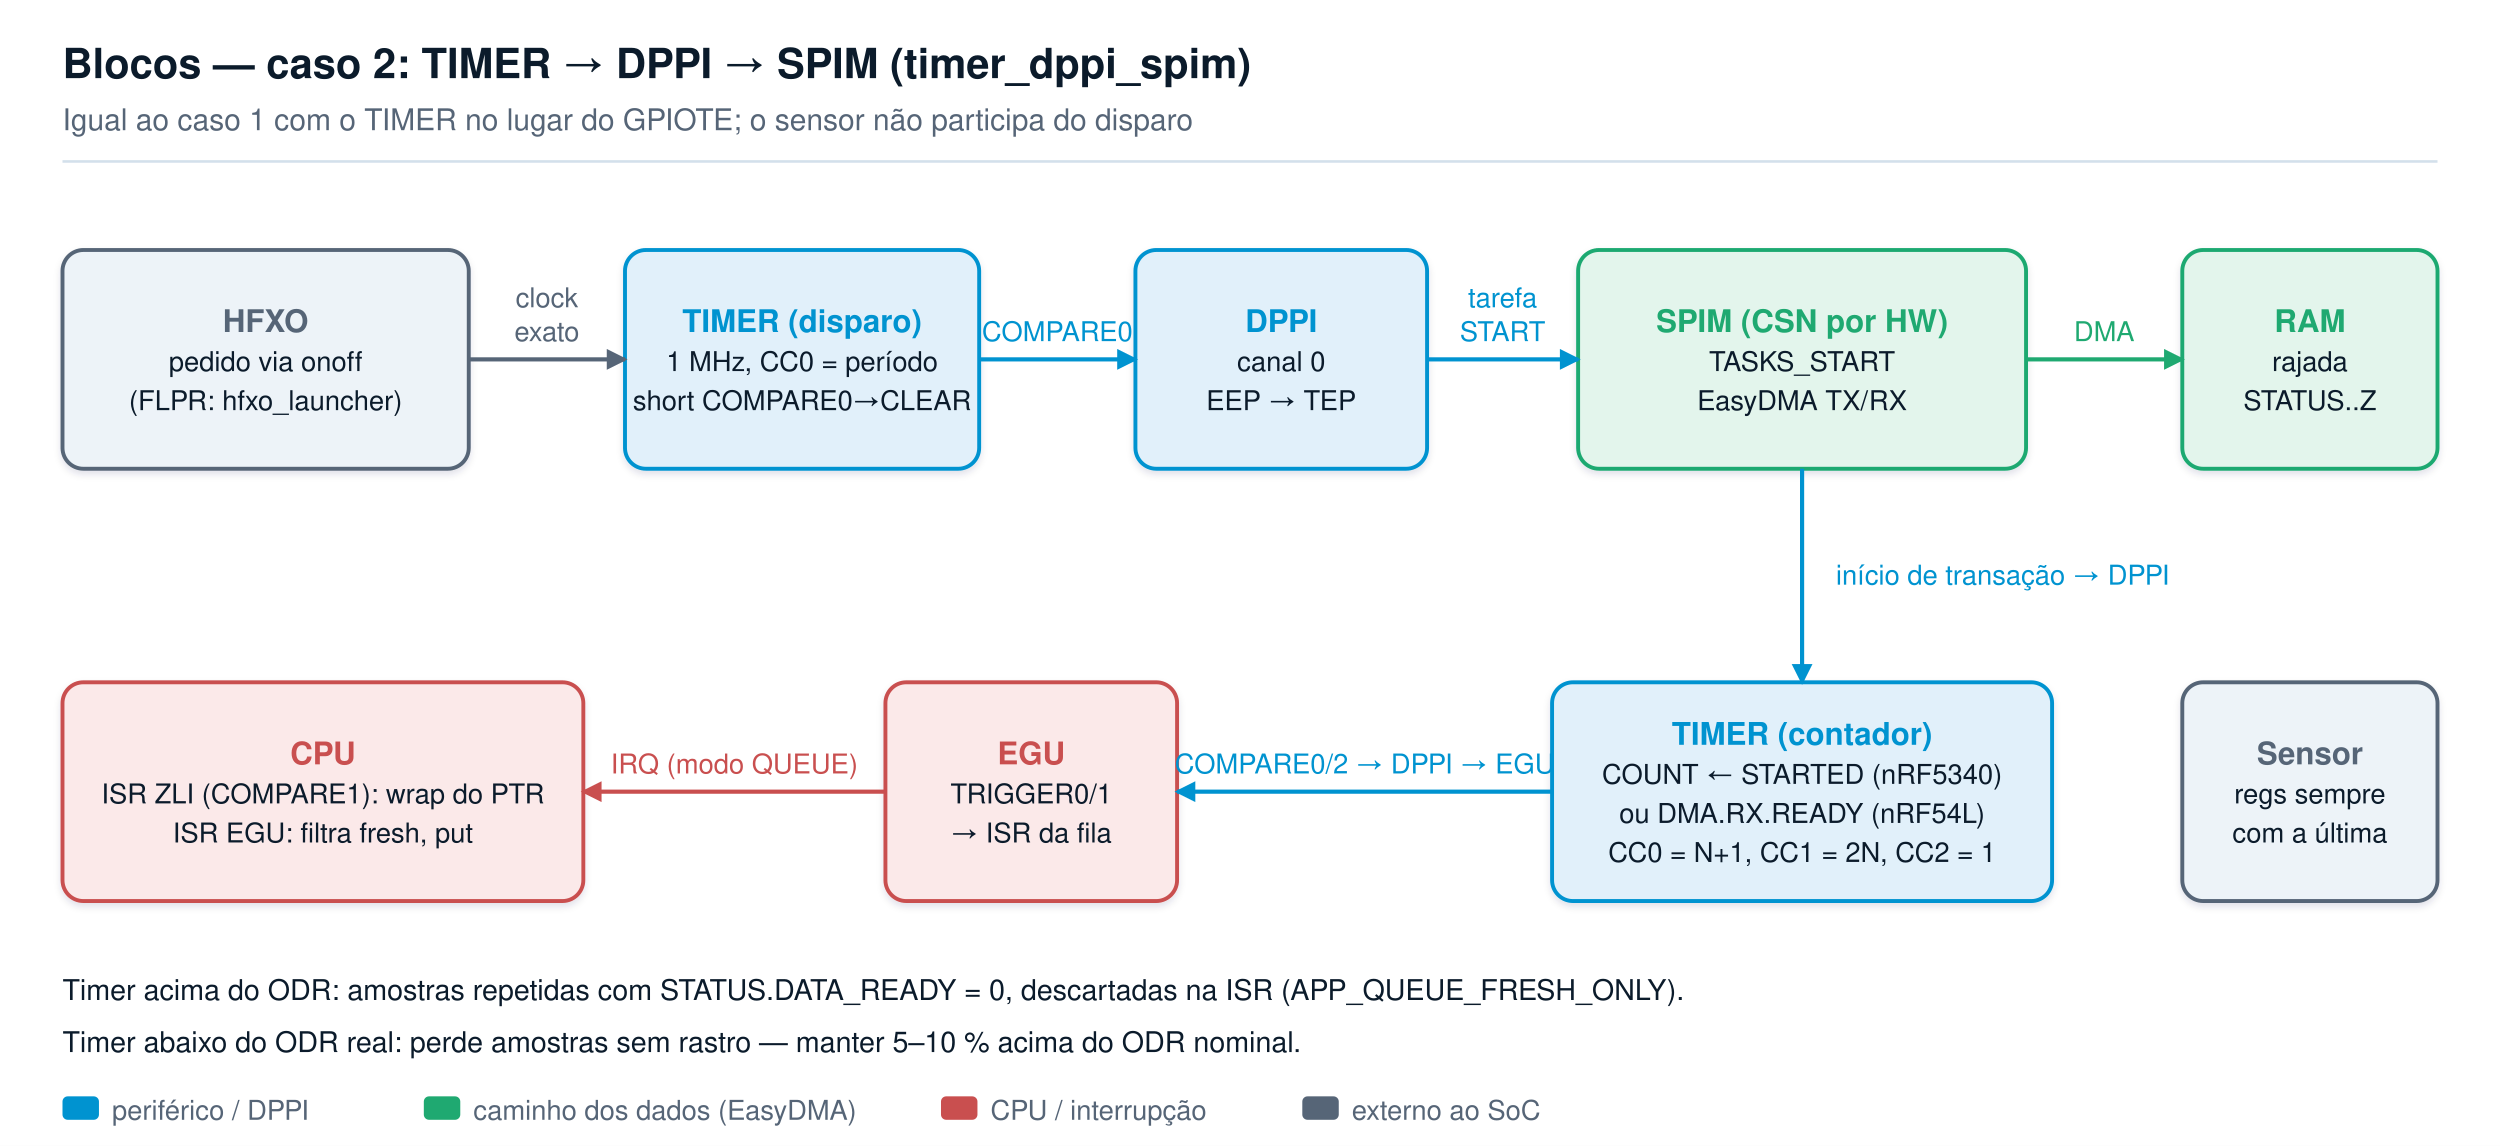
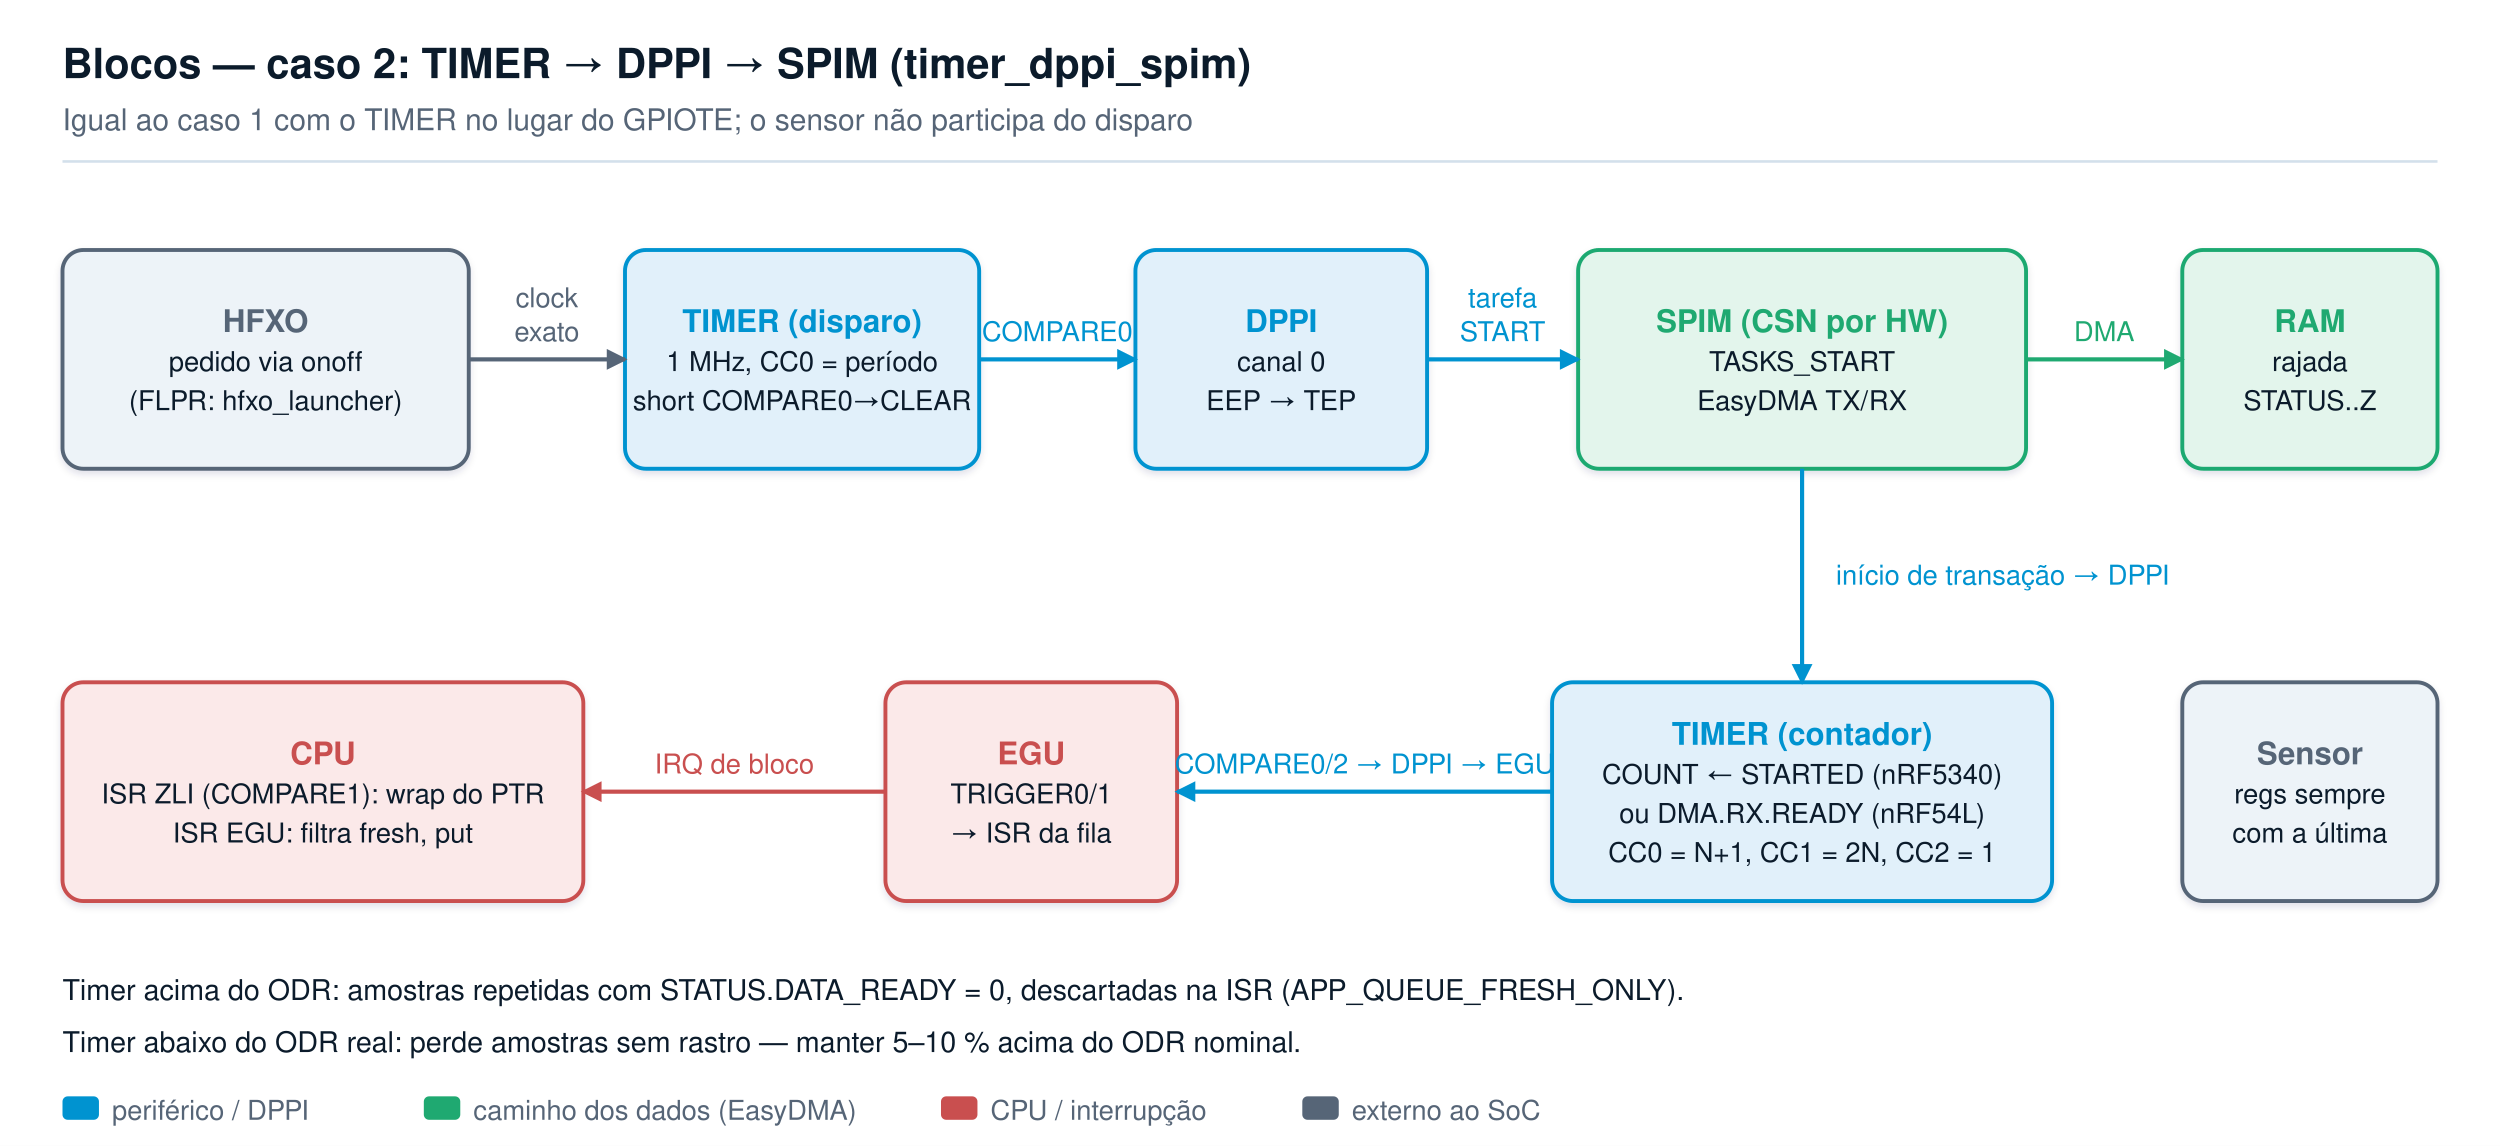
<svg xmlns="http://www.w3.org/2000/svg" width="960" height="440" viewBox="0 0 960 440">
  <defs>
    <marker id="arr" markerWidth="9" markerHeight="9" refX="7" refY="4.5" orient="auto" markerUnits="userSpaceOnUse">
      <path d="M0,0.5 L8,4.5 L0,8.5 z" fill="#566577" />
    </marker>
    <marker id="arr-blue" markerWidth="9" markerHeight="9" refX="7" refY="4.5" orient="auto" markerUnits="userSpaceOnUse">
      <path d="M0,0.5 L8,4.5 L0,8.5 z" fill="#0093D0" />
    </marker>
    <marker id="arr-green" markerWidth="9" markerHeight="9" refX="7" refY="4.5" orient="auto" markerUnits="userSpaceOnUse">
      <path d="M0,0.5 L8,4.5 L0,8.5 z" fill="#1FA971" />
    </marker>
    <marker id="arr-red" markerWidth="9" markerHeight="9" refX="7" refY="4.5" orient="auto" markerUnits="userSpaceOnUse">
      <path d="M0,0.5 L8,4.5 L0,8.5 z" fill="#C94F4F" />
    </marker>
    <filter id="shadow" x="-5%" y="-5%" width="110%" height="120%">
      <feDropShadow dx="0" dy="1.5" stdDeviation="1.5" flood-color="#00224E" flood-opacity="0.12" />
    </filter>
  </defs>
  <rect width="100%" height="100%" fill="white" />
  <text x="24" y="30" fill="#0B1B2B" font-family="Segoe UI, Helvetica Neue, Helvetica, Arial, sans-serif" font-size="16" font-weight="600">Blocos — caso 2: TIMER → DPPI → SPIM (timer_dppi_spim)</text>
  <text x="24" y="50" fill="#566577" font-family="Segoe UI, Helvetica Neue, Helvetica, Arial, sans-serif" font-size="11.5">Igual ao caso 1 com o TIMER no lugar do GPIOTE; o sensor não participa do disparo</text>
  <line x1="24" y1="62" x2="936" y2="62" stroke="#D3E0EB" stroke-width="1" />
  <rect x="24" y="96" width="156" height="84" rx="8" fill="#EDF3F8" stroke="#566577" stroke-width="1.5" filter="url(#shadow)" />
  <text x="102.0" y="127.5" text-anchor="middle" fill="#566577" font-family="Segoe UI, Helvetica Neue, Helvetica, Arial, sans-serif" font-size="12" font-weight="600">HFXO</text>
  <text x="102.0" y="142.5" text-anchor="middle" fill="#0B1B2B" font-family="Segoe UI, Helvetica Neue, Helvetica, Arial, sans-serif" font-size="10.5">pedido via onoff</text>
  <text x="102.0" y="157.5" text-anchor="middle" fill="#0B1B2B" font-family="Segoe UI, Helvetica Neue, Helvetica, Arial, sans-serif" font-size="10.5">(FLPR: hfxo_launcher)</text>
  <rect x="240" y="96" width="136" height="84" rx="8" fill="#E1F0FA" stroke="#0093D0" stroke-width="1.5" filter="url(#shadow)" />
  <text x="308.0" y="127.5" text-anchor="middle" fill="#0093D0" font-family="Segoe UI, Helvetica Neue, Helvetica, Arial, sans-serif" font-size="12" font-weight="600">TIMER (disparo)</text>
  <text x="308.0" y="142.5" text-anchor="middle" fill="#0B1B2B" font-family="Segoe UI, Helvetica Neue, Helvetica, Arial, sans-serif" font-size="10.5">1 MHz, CC0 = período</text>
  <text x="308.0" y="157.5" text-anchor="middle" fill="#0B1B2B" font-family="Segoe UI, Helvetica Neue, Helvetica, Arial, sans-serif" font-size="10.5">short COMPARE0→CLEAR</text>
  <rect x="436" y="96" width="112" height="84" rx="8" fill="#E1F0FA" stroke="#0093D0" stroke-width="1.5" filter="url(#shadow)" />
  <text x="492.0" y="127.5" text-anchor="middle" fill="#0093D0" font-family="Segoe UI, Helvetica Neue, Helvetica, Arial, sans-serif" font-size="12" font-weight="600">DPPI</text>
  <text x="492.0" y="142.5" text-anchor="middle" fill="#0B1B2B" font-family="Segoe UI, Helvetica Neue, Helvetica, Arial, sans-serif" font-size="10.5">canal 0</text>
  <text x="492.0" y="157.5" text-anchor="middle" fill="#0B1B2B" font-family="Segoe UI, Helvetica Neue, Helvetica, Arial, sans-serif" font-size="10.5">EEP → TEP</text>
  <rect x="606" y="96" width="172" height="84" rx="8" fill="#E3F5EC" stroke="#1FA971" stroke-width="1.5" filter="url(#shadow)" />
  <text x="692.0" y="127.5" text-anchor="middle" fill="#1FA971" font-family="Segoe UI, Helvetica Neue, Helvetica, Arial, sans-serif" font-size="12" font-weight="600">SPIM (CSN por HW)</text>
  <text x="692.0" y="142.5" text-anchor="middle" fill="#0B1B2B" font-family="Segoe UI, Helvetica Neue, Helvetica, Arial, sans-serif" font-size="10.5">TASKS_START</text>
  <text x="692.0" y="157.5" text-anchor="middle" fill="#0B1B2B" font-family="Segoe UI, Helvetica Neue, Helvetica, Arial, sans-serif" font-size="10.5">EasyDMA TX/RX</text>
  <rect x="838" y="96" width="98" height="84" rx="8" fill="#E3F5EC" stroke="#1FA971" stroke-width="1.5" filter="url(#shadow)" />
  <text x="887.0" y="127.5" text-anchor="middle" fill="#1FA971" font-family="Segoe UI, Helvetica Neue, Helvetica, Arial, sans-serif" font-size="12" font-weight="600">RAM</text>
  <text x="887.0" y="142.5" text-anchor="middle" fill="#0B1B2B" font-family="Segoe UI, Helvetica Neue, Helvetica, Arial, sans-serif" font-size="10.5">rajada</text>
  <text x="887.0" y="157.5" text-anchor="middle" fill="#0B1B2B" font-family="Segoe UI, Helvetica Neue, Helvetica, Arial, sans-serif" font-size="10.5">STATUS..Z</text>
  <rect x="838" y="262" width="98" height="84" rx="8" fill="#EDF3F8" stroke="#566577" stroke-width="1.5" filter="url(#shadow)" />
  <text x="887.0" y="293.5" text-anchor="middle" fill="#566577" font-family="Segoe UI, Helvetica Neue, Helvetica, Arial, sans-serif" font-size="12" font-weight="600">Sensor</text>
  <text x="887.0" y="308.5" text-anchor="middle" fill="#0B1B2B" font-family="Segoe UI, Helvetica Neue, Helvetica, Arial, sans-serif" font-size="10.5">regs sempre</text>
  <text x="887.0" y="323.5" text-anchor="middle" fill="#0B1B2B" font-family="Segoe UI, Helvetica Neue, Helvetica, Arial, sans-serif" font-size="10.5">com a última</text>
  <rect x="596" y="262" width="192" height="84" rx="8" fill="#E1F0FA" stroke="#0093D0" stroke-width="1.5" filter="url(#shadow)" />
  <text x="692.0" y="286.0" text-anchor="middle" fill="#0093D0" font-family="Segoe UI, Helvetica Neue, Helvetica, Arial, sans-serif" font-size="12" font-weight="600">TIMER (contador)</text>
  <text x="692.0" y="301.0" text-anchor="middle" fill="#0B1B2B" font-family="Segoe UI, Helvetica Neue, Helvetica, Arial, sans-serif" font-size="10.5">COUNT ← STARTED (nRF5340)</text>
  <text x="692.0" y="316.0" text-anchor="middle" fill="#0B1B2B" font-family="Segoe UI, Helvetica Neue, Helvetica, Arial, sans-serif" font-size="10.5">ou DMA.RX.READY (nRF54L)</text>
  <text x="692.0" y="331.0" text-anchor="middle" fill="#0B1B2B" font-family="Segoe UI, Helvetica Neue, Helvetica, Arial, sans-serif" font-size="10.5">CC0 = N+1, CC1 = 2N, CC2 = 1</text>
  <rect x="340" y="262" width="112" height="84" rx="8" fill="#FBE9E9" stroke="#C94F4F" stroke-width="1.5" filter="url(#shadow)" />
  <text x="396.0" y="293.5" text-anchor="middle" fill="#C94F4F" font-family="Segoe UI, Helvetica Neue, Helvetica, Arial, sans-serif" font-size="12" font-weight="600">EGU</text>
  <text x="396.0" y="308.5" text-anchor="middle" fill="#0B1B2B" font-family="Segoe UI, Helvetica Neue, Helvetica, Arial, sans-serif" font-size="10.5">TRIGGER0/1</text>
  <text x="396.0" y="323.5" text-anchor="middle" fill="#0B1B2B" font-family="Segoe UI, Helvetica Neue, Helvetica, Arial, sans-serif" font-size="10.5">→ ISR da fila</text>
  <rect x="24" y="262" width="200" height="84" rx="8" fill="#FBE9E9" stroke="#C94F4F" stroke-width="1.5" filter="url(#shadow)" />
  <text x="124.0" y="293.5" text-anchor="middle" fill="#C94F4F" font-family="Segoe UI, Helvetica Neue, Helvetica, Arial, sans-serif" font-size="12" font-weight="600">CPU</text>
  <text x="124.0" y="308.5" text-anchor="middle" fill="#0B1B2B" font-family="Segoe UI, Helvetica Neue, Helvetica, Arial, sans-serif" font-size="10.5">ISR ZLI (COMPARE1): wrap do PTR</text>
  <text x="124.0" y="323.5" text-anchor="middle" fill="#0B1B2B" font-family="Segoe UI, Helvetica Neue, Helvetica, Arial, sans-serif" font-size="10.5">ISR EGU: filtra fresh, put</text>
  <path d="M180,138.0 L240,138.0" fill="none" stroke="#566577" stroke-width="1.6" marker-end="url(#arr)" />
  <text x="210.0" y="118.0" text-anchor="middle" fill="#566577" font-family="Segoe UI, Helvetica Neue, Helvetica, Arial, sans-serif" font-size="10.5">clock</text>
  <text x="210.0" y="131.0" text-anchor="middle" fill="#566577" font-family="Segoe UI, Helvetica Neue, Helvetica, Arial, sans-serif" font-size="10.5">exato</text>
  <path d="M376,138.0 L436,138.0" fill="none" stroke="#0093D0" stroke-width="1.6" marker-end="url(#arr-blue)" />
  <text x="406.0" y="131.0" text-anchor="middle" fill="#0093D0" font-family="Segoe UI, Helvetica Neue, Helvetica, Arial, sans-serif" font-size="10.5">COMPARE0</text>
  <path d="M548,138.0 L606,138.0" fill="none" stroke="#0093D0" stroke-width="1.6" marker-end="url(#arr-blue)" />
  <text x="577.0" y="118.0" text-anchor="middle" fill="#0093D0" font-family="Segoe UI, Helvetica Neue, Helvetica, Arial, sans-serif" font-size="10.5">tarefa</text>
  <text x="577.0" y="131.0" text-anchor="middle" fill="#0093D0" font-family="Segoe UI, Helvetica Neue, Helvetica, Arial, sans-serif" font-size="10.5">START</text>
  <path d="M778,138.0 L838,138.0" fill="none" stroke="#1FA971" stroke-width="1.6" marker-end="url(#arr-green)" />
  <text x="808.0" y="131.0" text-anchor="middle" fill="#1FA971" font-family="Segoe UI, Helvetica Neue, Helvetica, Arial, sans-serif" font-size="10.5">DMA</text>
  <path d="M692.0,180 L692.0,262" fill="none" stroke="#0093D0" stroke-width="1.6" marker-end="url(#arr-blue)" />
  <rect x="700.0" y="212.0" width="174" height="16" rx="3" fill="white" opacity="0.9" />
  <text x="705.0" y="224.5" fill="#0093D0" font-family="Segoe UI, Helvetica Neue, Helvetica, Arial, sans-serif" font-size="10.5">início de transação → DPPI</text>
  <path d="M596,304.0 L452,304.0" fill="none" stroke="#0093D0" stroke-width="1.6" marker-end="url(#arr-blue)" />
  <text x="524.0" y="297.0" text-anchor="middle" fill="#0093D0" font-family="Segoe UI, Helvetica Neue, Helvetica, Arial, sans-serif" font-size="10.5">COMPARE0/2 → DPPI → EGU</text>
  <path d="M340,304.0 L224,304.0" fill="none" stroke="#C94F4F" stroke-width="1.6" marker-end="url(#arr-red)" />
-   <text x="282.0" y="297.0" text-anchor="middle" fill="#C94F4F" font-family="Segoe UI, Helvetica Neue, Helvetica, Arial, sans-serif" font-size="10.5">IRQ (modo QUEUE)</text>
+   <text x="282.0" y="297.0" text-anchor="middle" fill="#C94F4F" font-family="Segoe UI, Helvetica Neue, Helvetica, Arial, sans-serif" font-size="10.5">IRQ de bloco</text>
  <text x="24" y="384" fill="#0B1B2B" font-family="Segoe UI, Helvetica Neue, Helvetica, Arial, sans-serif" font-size="11">Timer acima do ODR: amostras repetidas com STATUS.DATA_READY = 0, descartadas na ISR (APP_QUEUE_FRESH_ONLY).</text>
  <text x="24" y="404" fill="#0B1B2B" font-family="Segoe UI, Helvetica Neue, Helvetica, Arial, sans-serif" font-size="11">Timer abaixo do ODR real: perde amostras sem rastro — manter 5–10 % acima do ODR nominal.</text>
  <rect x="24" y="421" width="14" height="9" rx="2" fill="#0093D0" />
  <text x="43" y="430" fill="#566577" font-family="Segoe UI, Helvetica Neue, Helvetica, Arial, sans-serif" font-size="10.5">periférico / DPPI</text>
  <rect x="162.745" y="421" width="14" height="9" rx="2" fill="#1FA971" />
  <text x="181.745" y="430" fill="#566577" font-family="Segoe UI, Helvetica Neue, Helvetica, Arial, sans-serif" font-size="10.5">caminho dos dados (EasyDMA)</text>
  <rect x="361.34" y="421" width="14" height="9" rx="2" fill="#C94F4F" />
  <text x="380.34" y="430" fill="#566577" font-family="Segoe UI, Helvetica Neue, Helvetica, Arial, sans-serif" font-size="10.5">CPU / interrupção</text>
  <rect x="500.085" y="421" width="14" height="9" rx="2" fill="#566577" />
  <text x="519.085" y="430" fill="#566577" font-family="Segoe UI, Helvetica Neue, Helvetica, Arial, sans-serif" font-size="10.5">externo ao SoC</text>
</svg>
